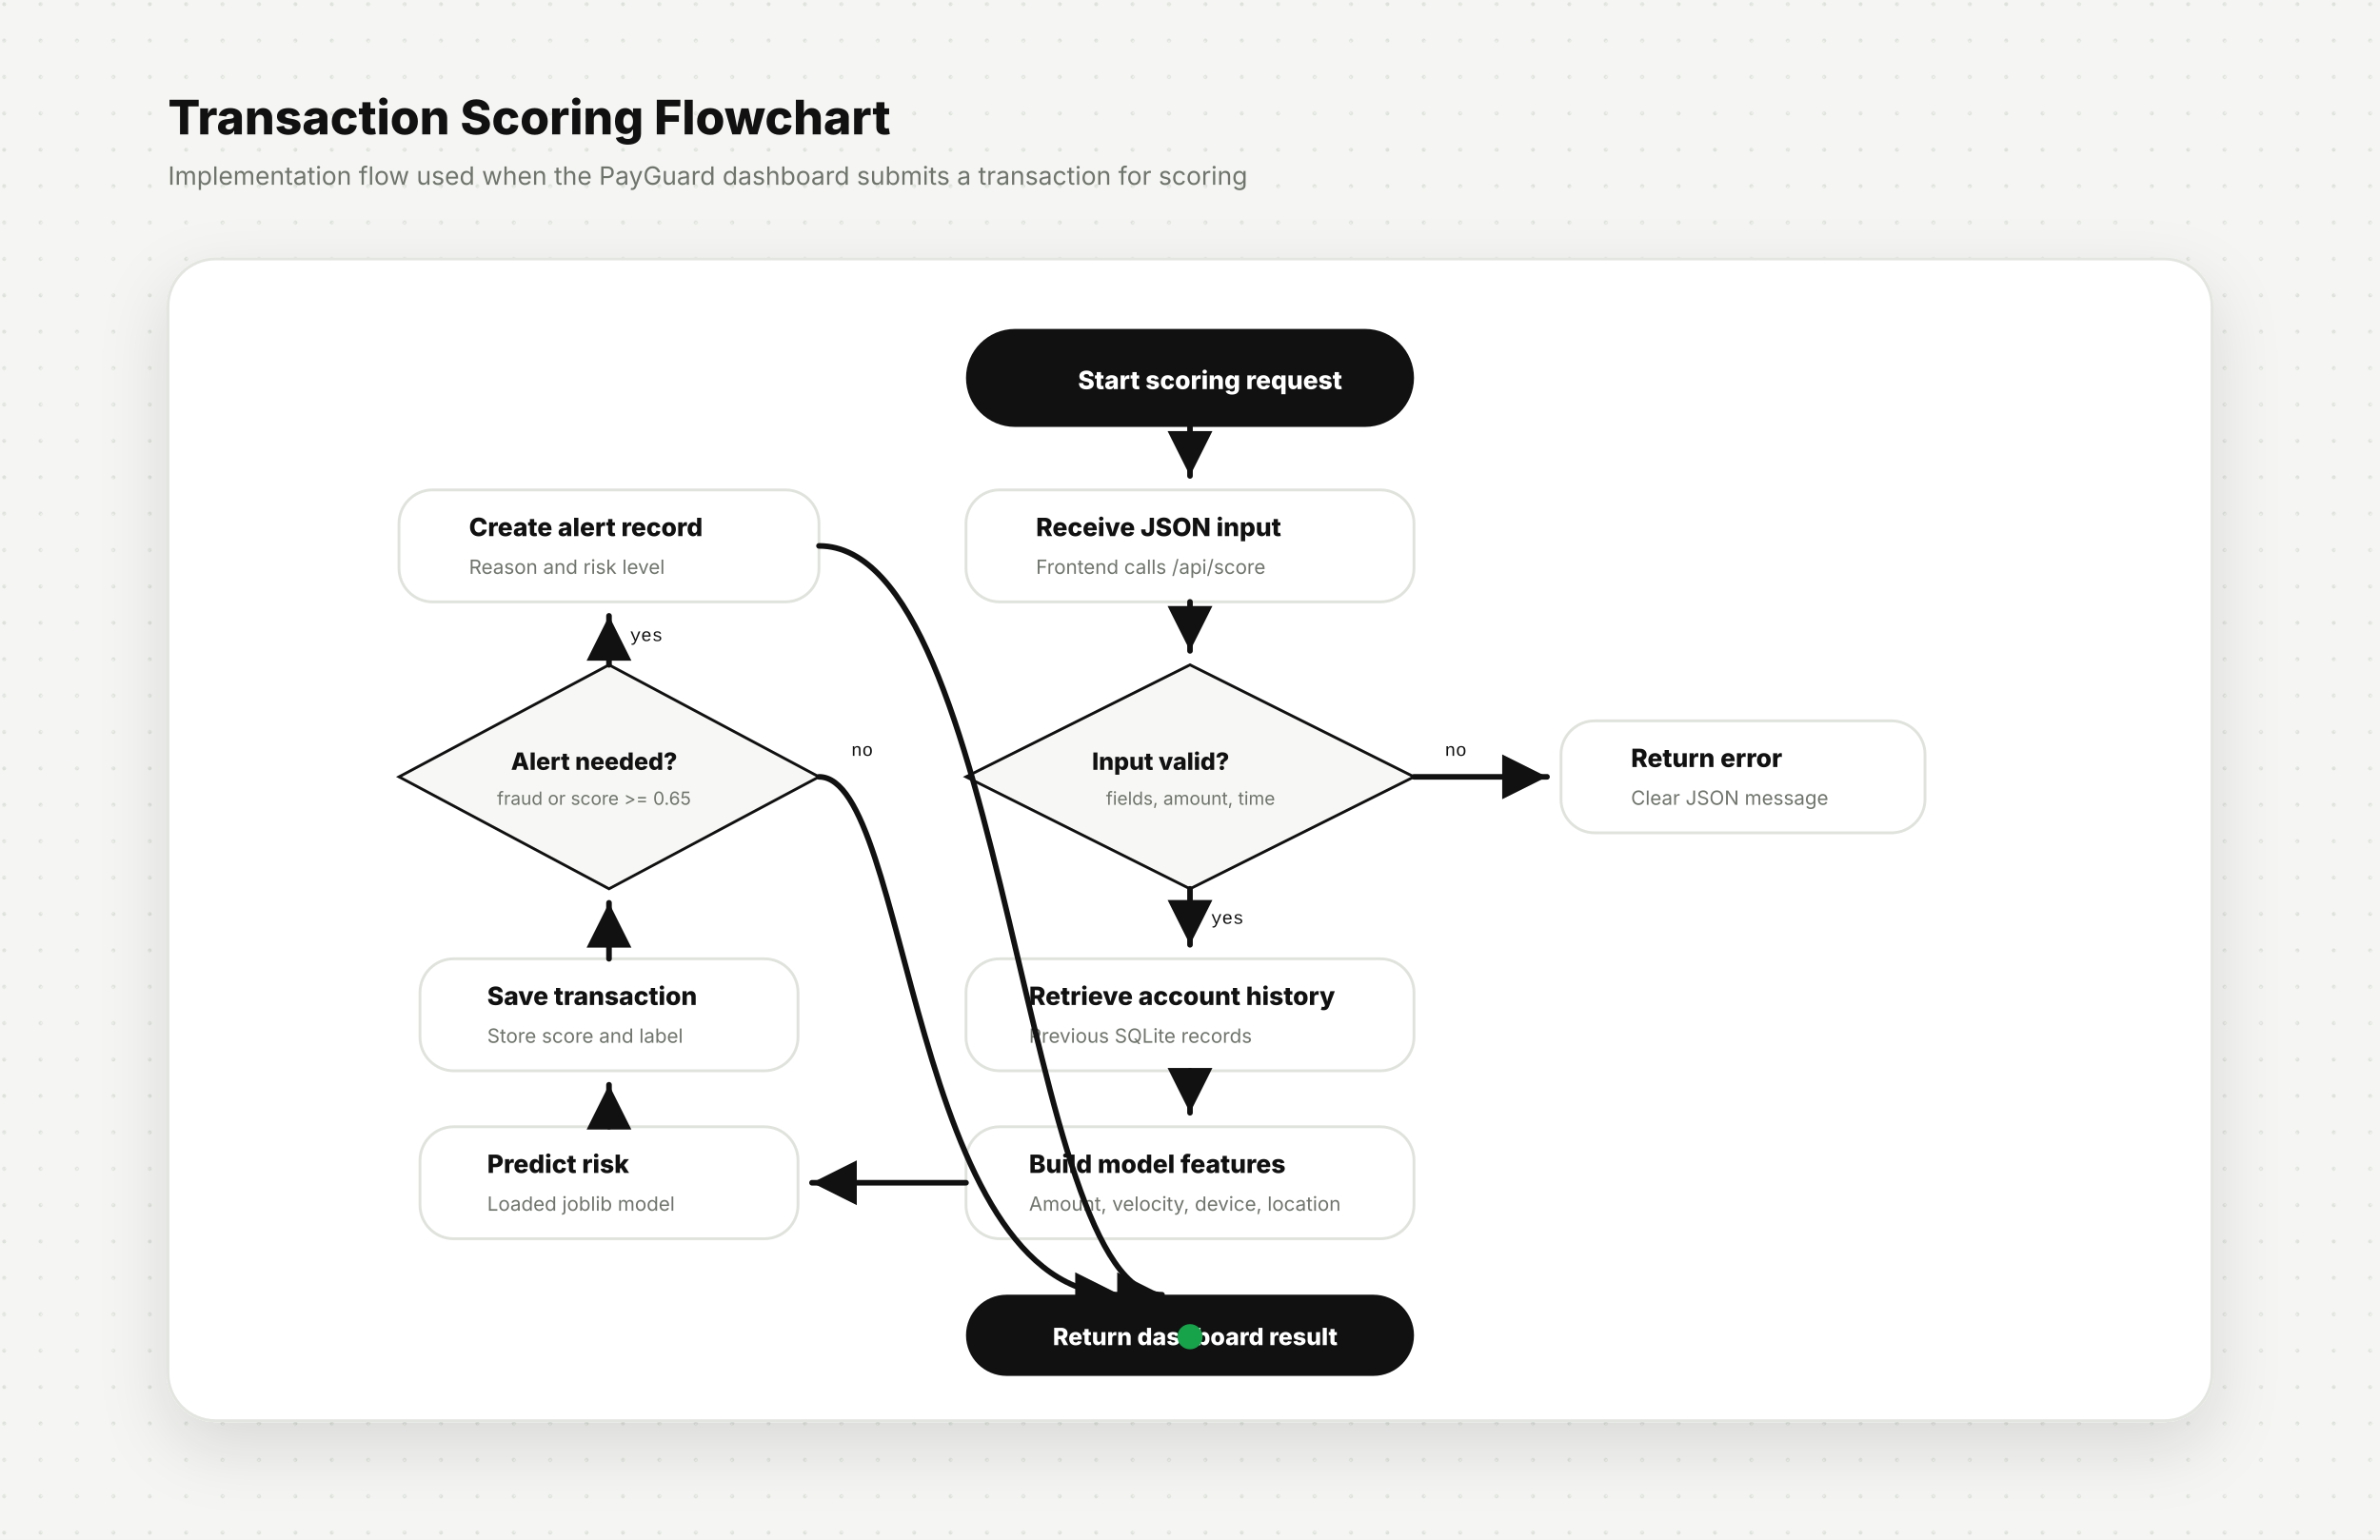
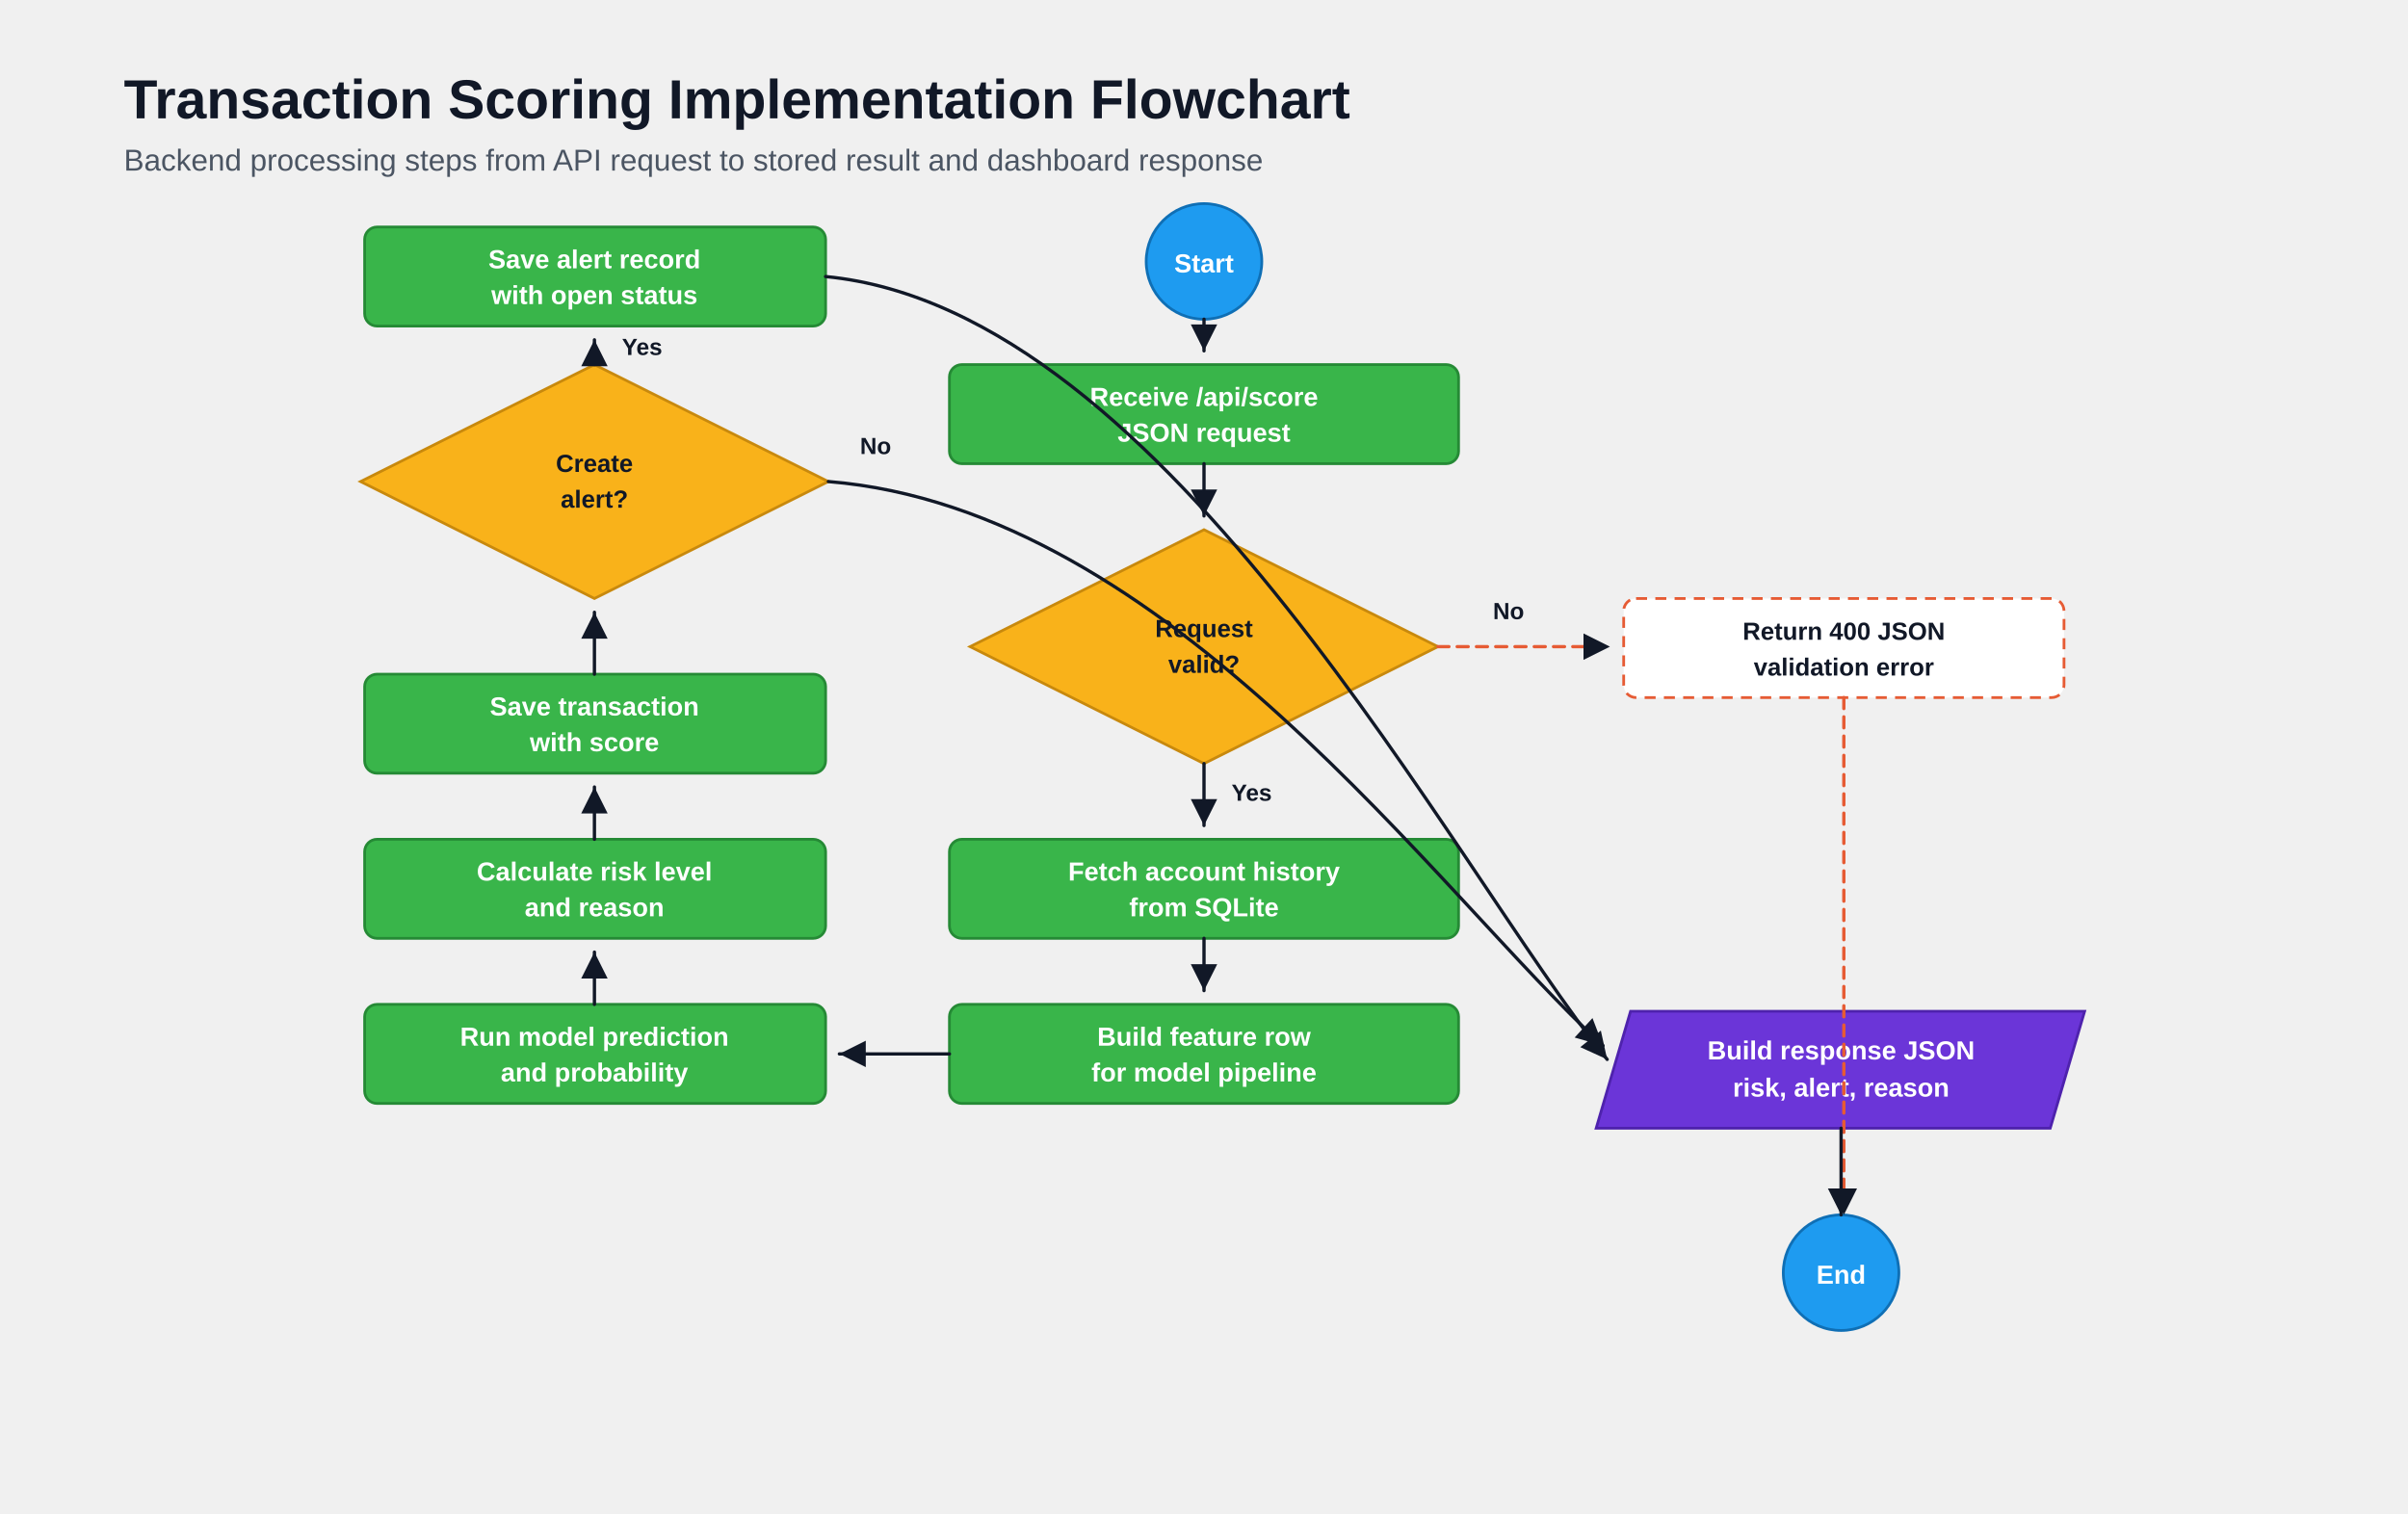
- <svg xmlns="http://www.w3.org/2000/svg" width="1700" height="1100" viewBox="0 0 1700 1100" role="img" aria-labelledby="title desc">
+ <svg xmlns="http://www.w3.org/2000/svg" width="1750" height="1100" viewBox="0 0 1750 1100" role="img" aria-labelledby="title desc">
  <defs>
    <marker id="arrow" markerWidth="12" markerHeight="12" refX="10" refY="6" orient="auto">
-       <path d="M2 2 L10 6 L2 10 Z" fill="#111111" />
+       <path d="M2 2 L10 6 L2 10 Z" fill="#111827" />
    </marker>
-     <pattern id="dots" width="26" height="26" patternUnits="userSpaceOnUse">
-       <circle cx="3" cy="3" r="1.4" fill="#d9ddd7" />
-     </pattern>
-     <filter id="shadow" x="-20%" y="-20%" width="140%" height="140%">
-       <feDropShadow dx="0" dy="18" stdDeviation="24" flood-color="#000000" flood-opacity="0.12" />
-     </filter>
    <style>
-       .bg { fill: #f5f6f3; }
-       .panel { fill: #ffffff; stroke: #e3e5e0; stroke-width: 2; filter: url(#shadow); }
-       .step { fill: #ffffff; stroke: #dfe3dc; stroke-width: 2; }
-       .decision { fill: #f7f8f5; stroke: #111111; stroke-width: 2; }
-       .ink { fill: #111111; font-family: Inter, Arial, sans-serif; }
-       .muted { fill: #6f756c; font-family: Inter, Arial, sans-serif; }
-       .mono { fill: #111111; font-family: "JetBrains Mono", "Courier New", monospace; }
-       .line { stroke: #111111; stroke-width: 4; fill: none; marker-end: url(#arrow); stroke-linecap: round; stroke-linejoin: round; }
-       .green { fill: #16a34a; }
+       .title { fill: #111827; font-family: Calibri, Arial, sans-serif; font-size: 40px; font-weight: 700; }
+       .subtitle { fill: #4b5563; font-family: Calibri, Arial, sans-serif; font-size: 22px; }
+       .startEnd { fill: #1e9bf0; stroke: #0f6fb5; stroke-width: 2; }
+       .process { fill: #39b54a; stroke: #258a35; stroke-width: 2; }
+       .decision { fill: #f9b21a; stroke: #c8890d; stroke-width: 2; }
+       .output { fill: #6b35d8; stroke: #4e22ad; stroke-width: 2; }
+       .error { fill: #ffffff; stroke: #e65b34; stroke-width: 2; stroke-dasharray: 8 6; }
+       .textLight { fill: #ffffff; font-family: Calibri, Arial, sans-serif; font-size: 19px; font-weight: 700; }
+       .textDark { fill: #111827; font-family: Calibri, Arial, sans-serif; font-size: 18px; font-weight: 700; }
+       .small { fill: #111827; font-family: Calibri, Arial, sans-serif; font-size: 17px; font-weight: 600; }
+       .line { stroke: #111827; stroke-width: 2.4; fill: none; marker-end: url(#arrow); stroke-linecap: round; stroke-linejoin: round; }
+       .dash { stroke: #e65b34; stroke-width: 2.4; fill: none; marker-end: url(#arrow); stroke-dasharray: 8 6; stroke-linecap: round; stroke-linejoin: round; }
    </style>
  </defs>
-   <rect class="bg" width="1700" height="1100" />
-   <rect width="1700" height="1100" fill="url(#dots)" opacity="0.85" />
-   <text x="120" y="96" class="ink" font-size="34" font-weight="800">Transaction Scoring Flowchart</text>
-   <text x="120" y="132" class="muted" font-size="18">Implementation flow used when the PayGuard dashboard submits a transaction for scoring</text>
-   <rect x="120" y="185" width="1460" height="830" rx="34" class="panel" />
-   <rect x="690" y="235" width="320" height="70" rx="35" fill="#111111" />
-   <text x="770" y="278" fill="#ffffff" font-family="Inter, Arial, sans-serif" font-size="18" font-weight="800">Start scoring request</text>
-   <rect x="690" y="350" width="320" height="80" rx="24" class="step" />
-   <text x="740" y="383" class="ink" font-size="18" font-weight="800">Receive JSON input</text>
-   <text x="740" y="410" class="muted" font-size="14">Frontend calls /api/score</text>
-   <polygon points="850,475 1010,555 850,635 690,555" class="decision" />
-   <text x="780" y="550" class="ink" font-size="17" font-weight="800">Input valid?</text>
-   <text x="790" y="575" class="muted" font-size="13">fields, amount, time</text>
-   <rect x="1115" y="515" width="260" height="80" rx="24" class="step" />
-   <text x="1165" y="548" class="ink" font-size="18" font-weight="800">Return error</text>
-   <text x="1165" y="575" class="muted" font-size="14">Clear JSON message</text>
-   <rect x="690" y="685" width="320" height="80" rx="24" class="step" />
-   <text x="735" y="718" class="ink" font-size="18" font-weight="800">Retrieve account history</text>
-   <text x="735" y="745" class="muted" font-size="14">Previous SQLite records</text>
-   <rect x="690" y="805" width="320" height="80" rx="24" class="step" />
-   <text x="735" y="838" class="ink" font-size="18" font-weight="800">Build model features</text>
-   <text x="735" y="865" class="muted" font-size="14">Amount, velocity, device, location</text>
-   <rect x="300" y="805" width="270" height="80" rx="24" class="step" />
-   <text x="348" y="838" class="ink" font-size="18" font-weight="800">Predict risk</text>
-   <text x="348" y="865" class="muted" font-size="14">Loaded joblib model</text>
-   <rect x="300" y="685" width="270" height="80" rx="24" class="step" />
-   <text x="348" y="718" class="ink" font-size="18" font-weight="800">Save transaction</text>
-   <text x="348" y="745" class="muted" font-size="14">Store score and label</text>
-   <polygon points="435,475 585,555 435,635 285,555" class="decision" />
-   <text x="365" y="550" class="ink" font-size="17" font-weight="800">Alert needed?</text>
-   <text x="355" y="575" class="muted" font-size="13">fraud or score &gt;= 0.65</text>
-   <rect x="285" y="350" width="300" height="80" rx="24" class="step" />
-   <text x="335" y="383" class="ink" font-size="18" font-weight="800">Create alert record</text>
-   <text x="335" y="410" class="muted" font-size="14">Reason and risk level</text>
-   <rect x="690" y="925" width="320" height="58" rx="29" fill="#111111" />
-   <text x="752" y="961" fill="#ffffff" font-family="Inter, Arial, sans-serif" font-size="17" font-weight="800">Return dashboard result</text>
-   <path d="M850 305 V340" class="line" />
-   <path d="M850 430 V465" class="line" />
-   <path d="M1010 555 H1105" class="line" />
-   <text x="1032" y="540" class="mono" font-size="13">no</text>
-   <path d="M850 635 V675" class="line" />
-   <text x="865" y="660" class="mono" font-size="13">yes</text>
-   <path d="M850 765 V795" class="line" />
-   <path d="M690 845 H580" class="line" />
-   <path d="M435 805 V775" class="line" />
-   <path d="M435 685 V645" class="line" />
-   <path d="M435 475 V440" class="line" />
-   <text x="450" y="458" class="mono" font-size="13">yes</text>
-   <path d="M585 555 C650 555 650 925 800 925" class="line" />
-   <text x="608" y="540" class="mono" font-size="13">no</text>
-   <path d="M585 390 C720 390 730 925 830 925" class="line" />
-   <circle cx="850" cy="955" r="9" class="green" />
+   <text x="90" y="86" class="title">Transaction Scoring Implementation Flowchart</text>
+   <text x="90" y="124" class="subtitle">Backend processing steps from API request to stored result and dashboard response</text>
+   <circle cx="875" cy="190" r="42" class="startEnd" />
+   <text x="875" y="198" class="textLight" text-anchor="middle">Start</text>
+   <rect x="690" y="265" width="370" height="72" rx="9" class="process" />
+   <text x="875" y="295" class="textLight" text-anchor="middle">Receive /api/score</text>
+   <text x="875" y="321" class="textLight" text-anchor="middle">JSON request</text>
+   <polygon points="875,385 1045,470 875,555 705,470" class="decision" />
+   <text x="875" y="463" class="textDark" text-anchor="middle">Request</text>
+   <text x="875" y="489" class="textDark" text-anchor="middle">valid?</text>
+   <rect x="1180" y="435" width="320" height="72" rx="9" class="error" />
+   <text x="1340" y="465" class="textDark" text-anchor="middle">Return 400 JSON</text>
+   <text x="1340" y="491" class="textDark" text-anchor="middle">validation error</text>
+   <rect x="690" y="610" width="370" height="72" rx="9" class="process" />
+   <text x="875" y="640" class="textLight" text-anchor="middle">Fetch account history</text>
+   <text x="875" y="666" class="textLight" text-anchor="middle">from SQLite</text>
+   <rect x="690" y="730" width="370" height="72" rx="9" class="process" />
+   <text x="875" y="760" class="textLight" text-anchor="middle">Build feature row</text>
+   <text x="875" y="786" class="textLight" text-anchor="middle">for model pipeline</text>
+   <rect x="265" y="730" width="335" height="72" rx="9" class="process" />
+   <text x="432" y="760" class="textLight" text-anchor="middle">Run model prediction</text>
+   <text x="432" y="786" class="textLight" text-anchor="middle">and probability</text>
+   <rect x="265" y="610" width="335" height="72" rx="9" class="process" />
+   <text x="432" y="640" class="textLight" text-anchor="middle">Calculate risk level</text>
+   <text x="432" y="666" class="textLight" text-anchor="middle">and reason</text>
+   <rect x="265" y="490" width="335" height="72" rx="9" class="process" />
+   <text x="432" y="520" class="textLight" text-anchor="middle">Save transaction</text>
+   <text x="432" y="546" class="textLight" text-anchor="middle">with score</text>
+   <polygon points="432,265 602,350 432,435 262,350" class="decision" />
+   <text x="432" y="343" class="textDark" text-anchor="middle">Create</text>
+   <text x="432" y="369" class="textDark" text-anchor="middle">alert?</text>
+   <rect x="265" y="165" width="335" height="72" rx="9" class="process" />
+   <text x="432" y="195" class="textLight" text-anchor="middle">Save alert record</text>
+   <text x="432" y="221" class="textLight" text-anchor="middle">with open status</text>
+   <path d="M1185 735 L1515 735 L1490 820 L1160 820 Z" class="output" />
+   <text x="1338" y="770" class="textLight" text-anchor="middle">Build response JSON</text>
+   <text x="1338" y="797" class="textLight" text-anchor="middle">risk, alert, reason</text>
+   <circle cx="1338" cy="925" r="42" class="startEnd" />
+   <text x="1338" y="933" class="textLight" text-anchor="middle">End</text>
+   <path d="M875 232 V255" class="line" />
+   <path d="M875 337 V375" class="line" />
+   <path d="M1045 470 H1170" class="dash" />
+   <text x="1085" y="450" class="small">No</text>
+   <path d="M1340 507 V883" class="dash" />
+   <path d="M875 555 V600" class="line" />
+   <text x="895" y="582" class="small">Yes</text>
+   <path d="M875 682 V720" class="line" />
+   <path d="M690 766 H610" class="line" />
+   <path d="M432 730 V692" class="line" />
+   <path d="M432 610 V572" class="line" />
+   <path d="M432 490 V445" class="line" />
+   <path d="M432 265 V247" class="line" />
+   <text x="452" y="258" class="small">Yes</text>
+   <path d="M602 350 C850 370 1045 650 1165 760" class="line" />
+   <text x="625" y="330" class="small">No</text>
+   <path d="M600 201 C850 225 1055 630 1168 770" class="line" />
+   <path d="M1338 820 V883" class="line" />
</svg>
